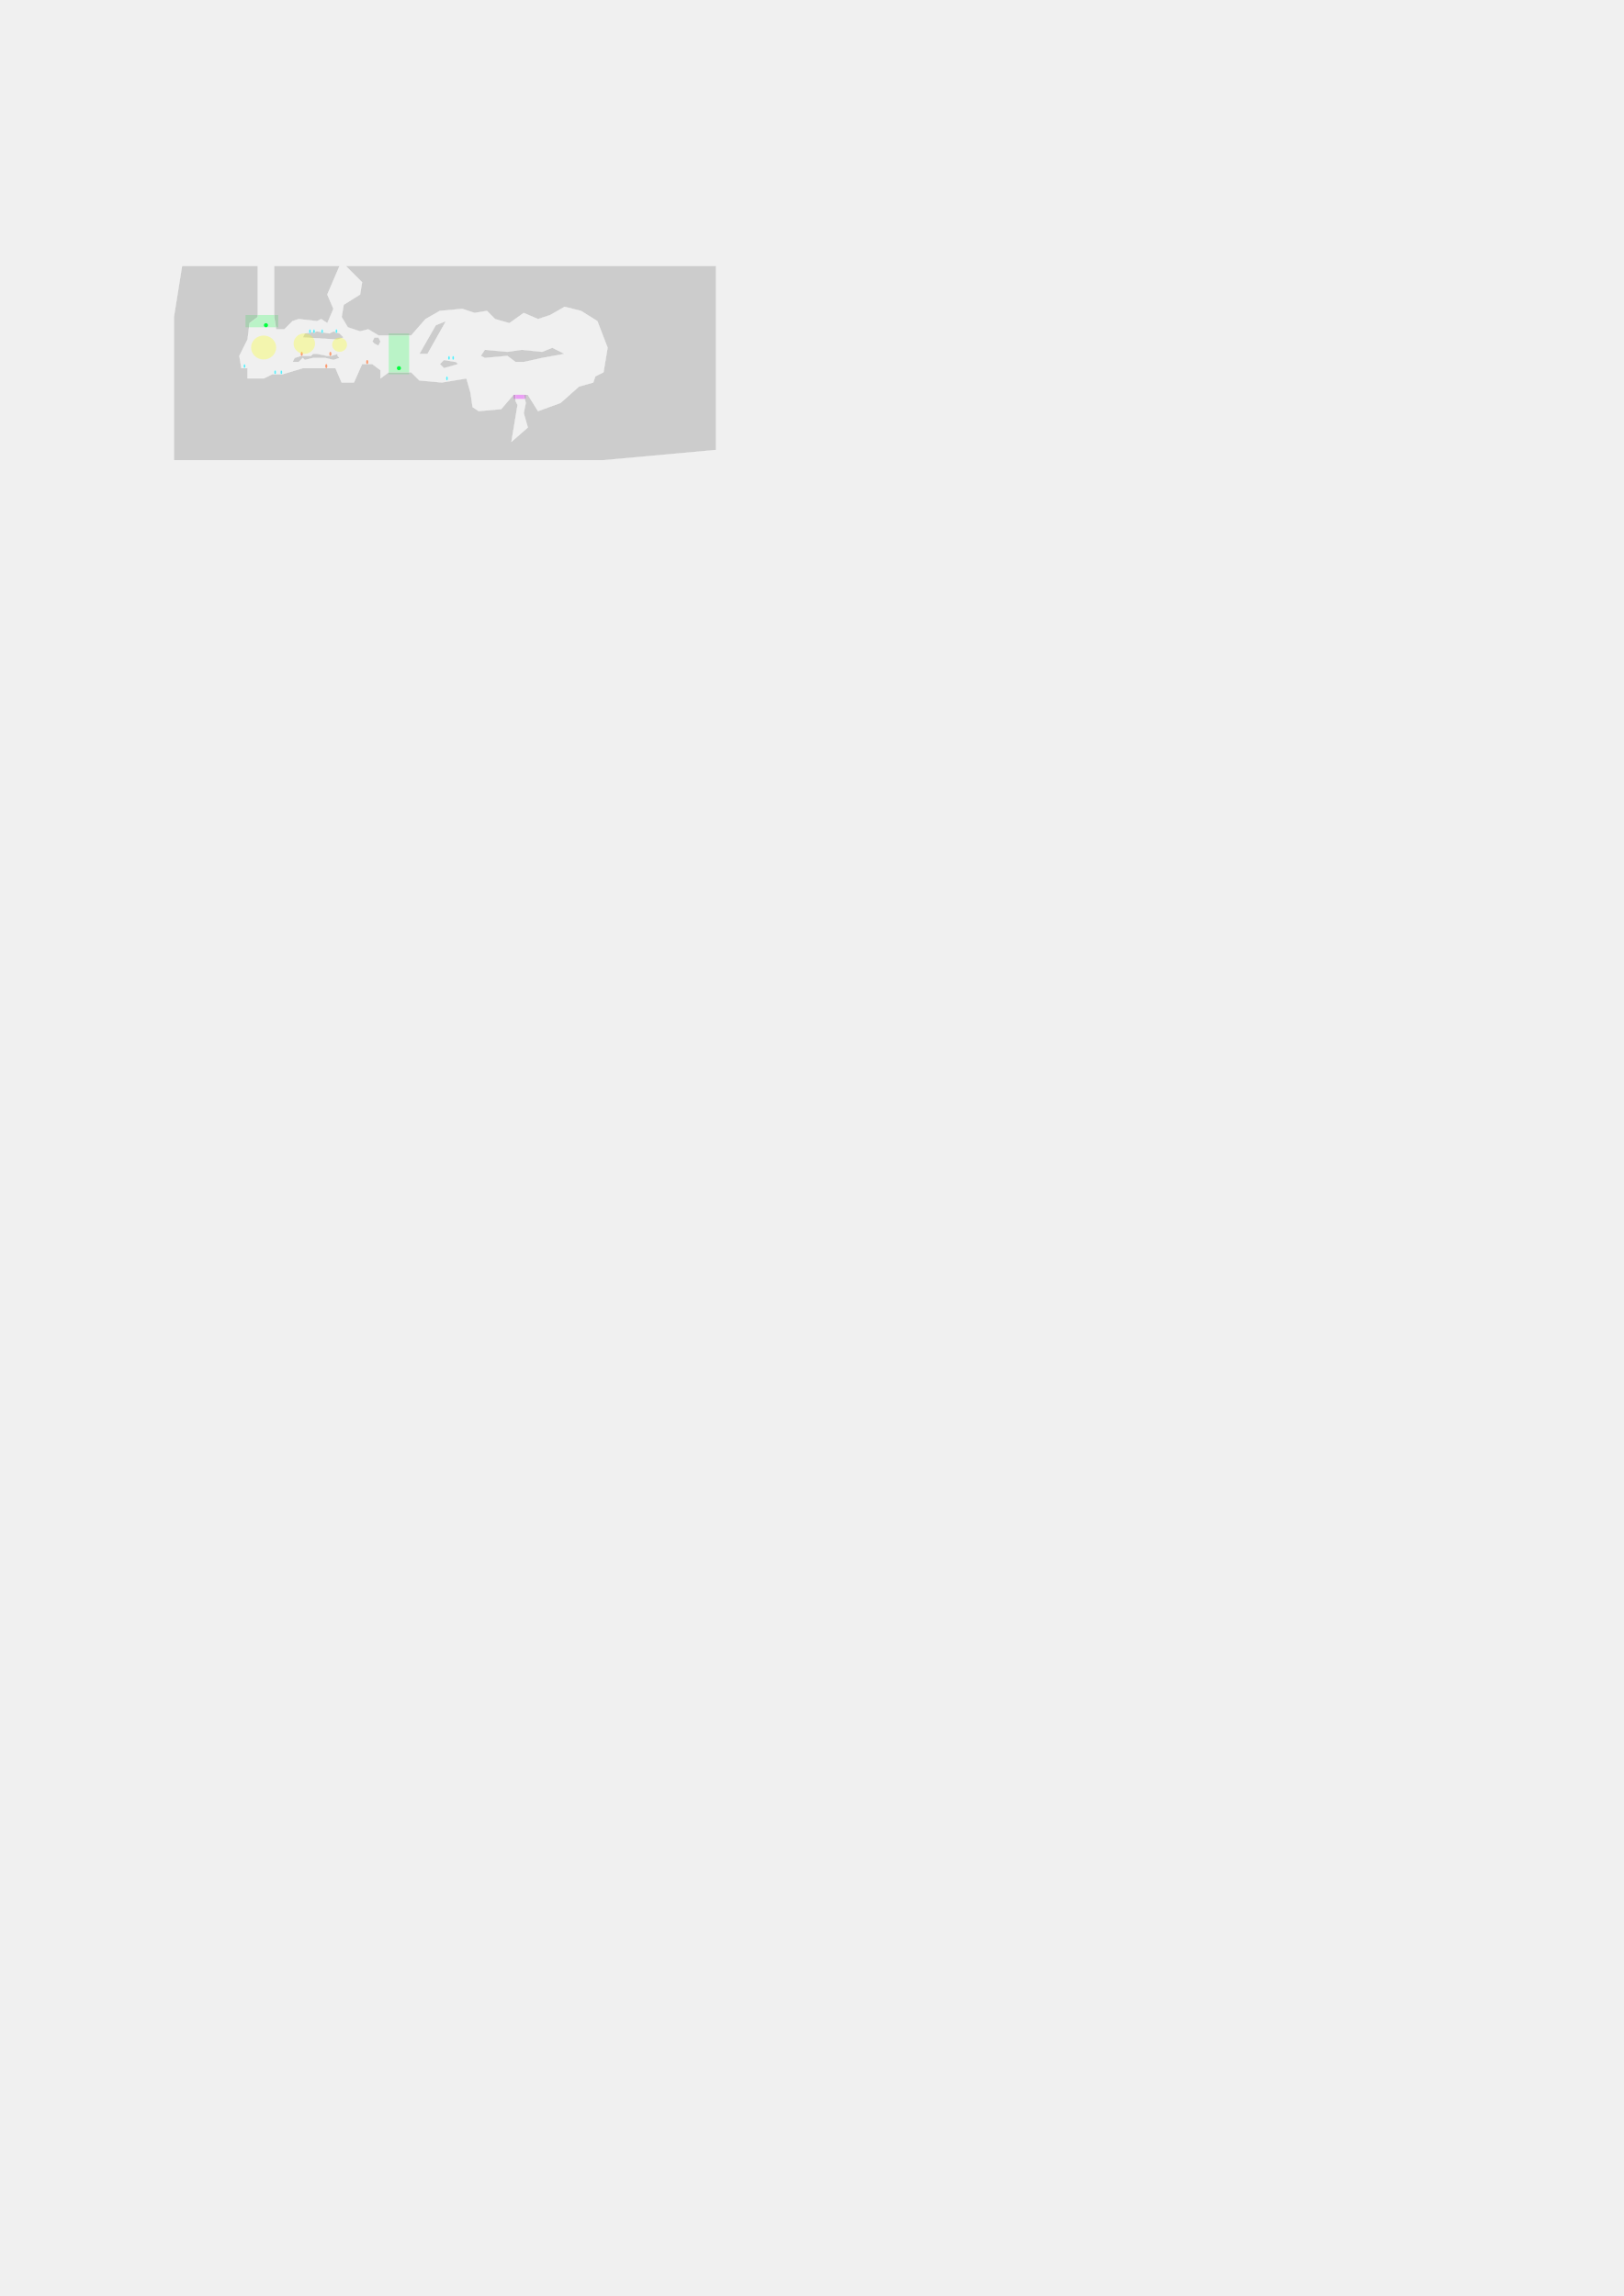
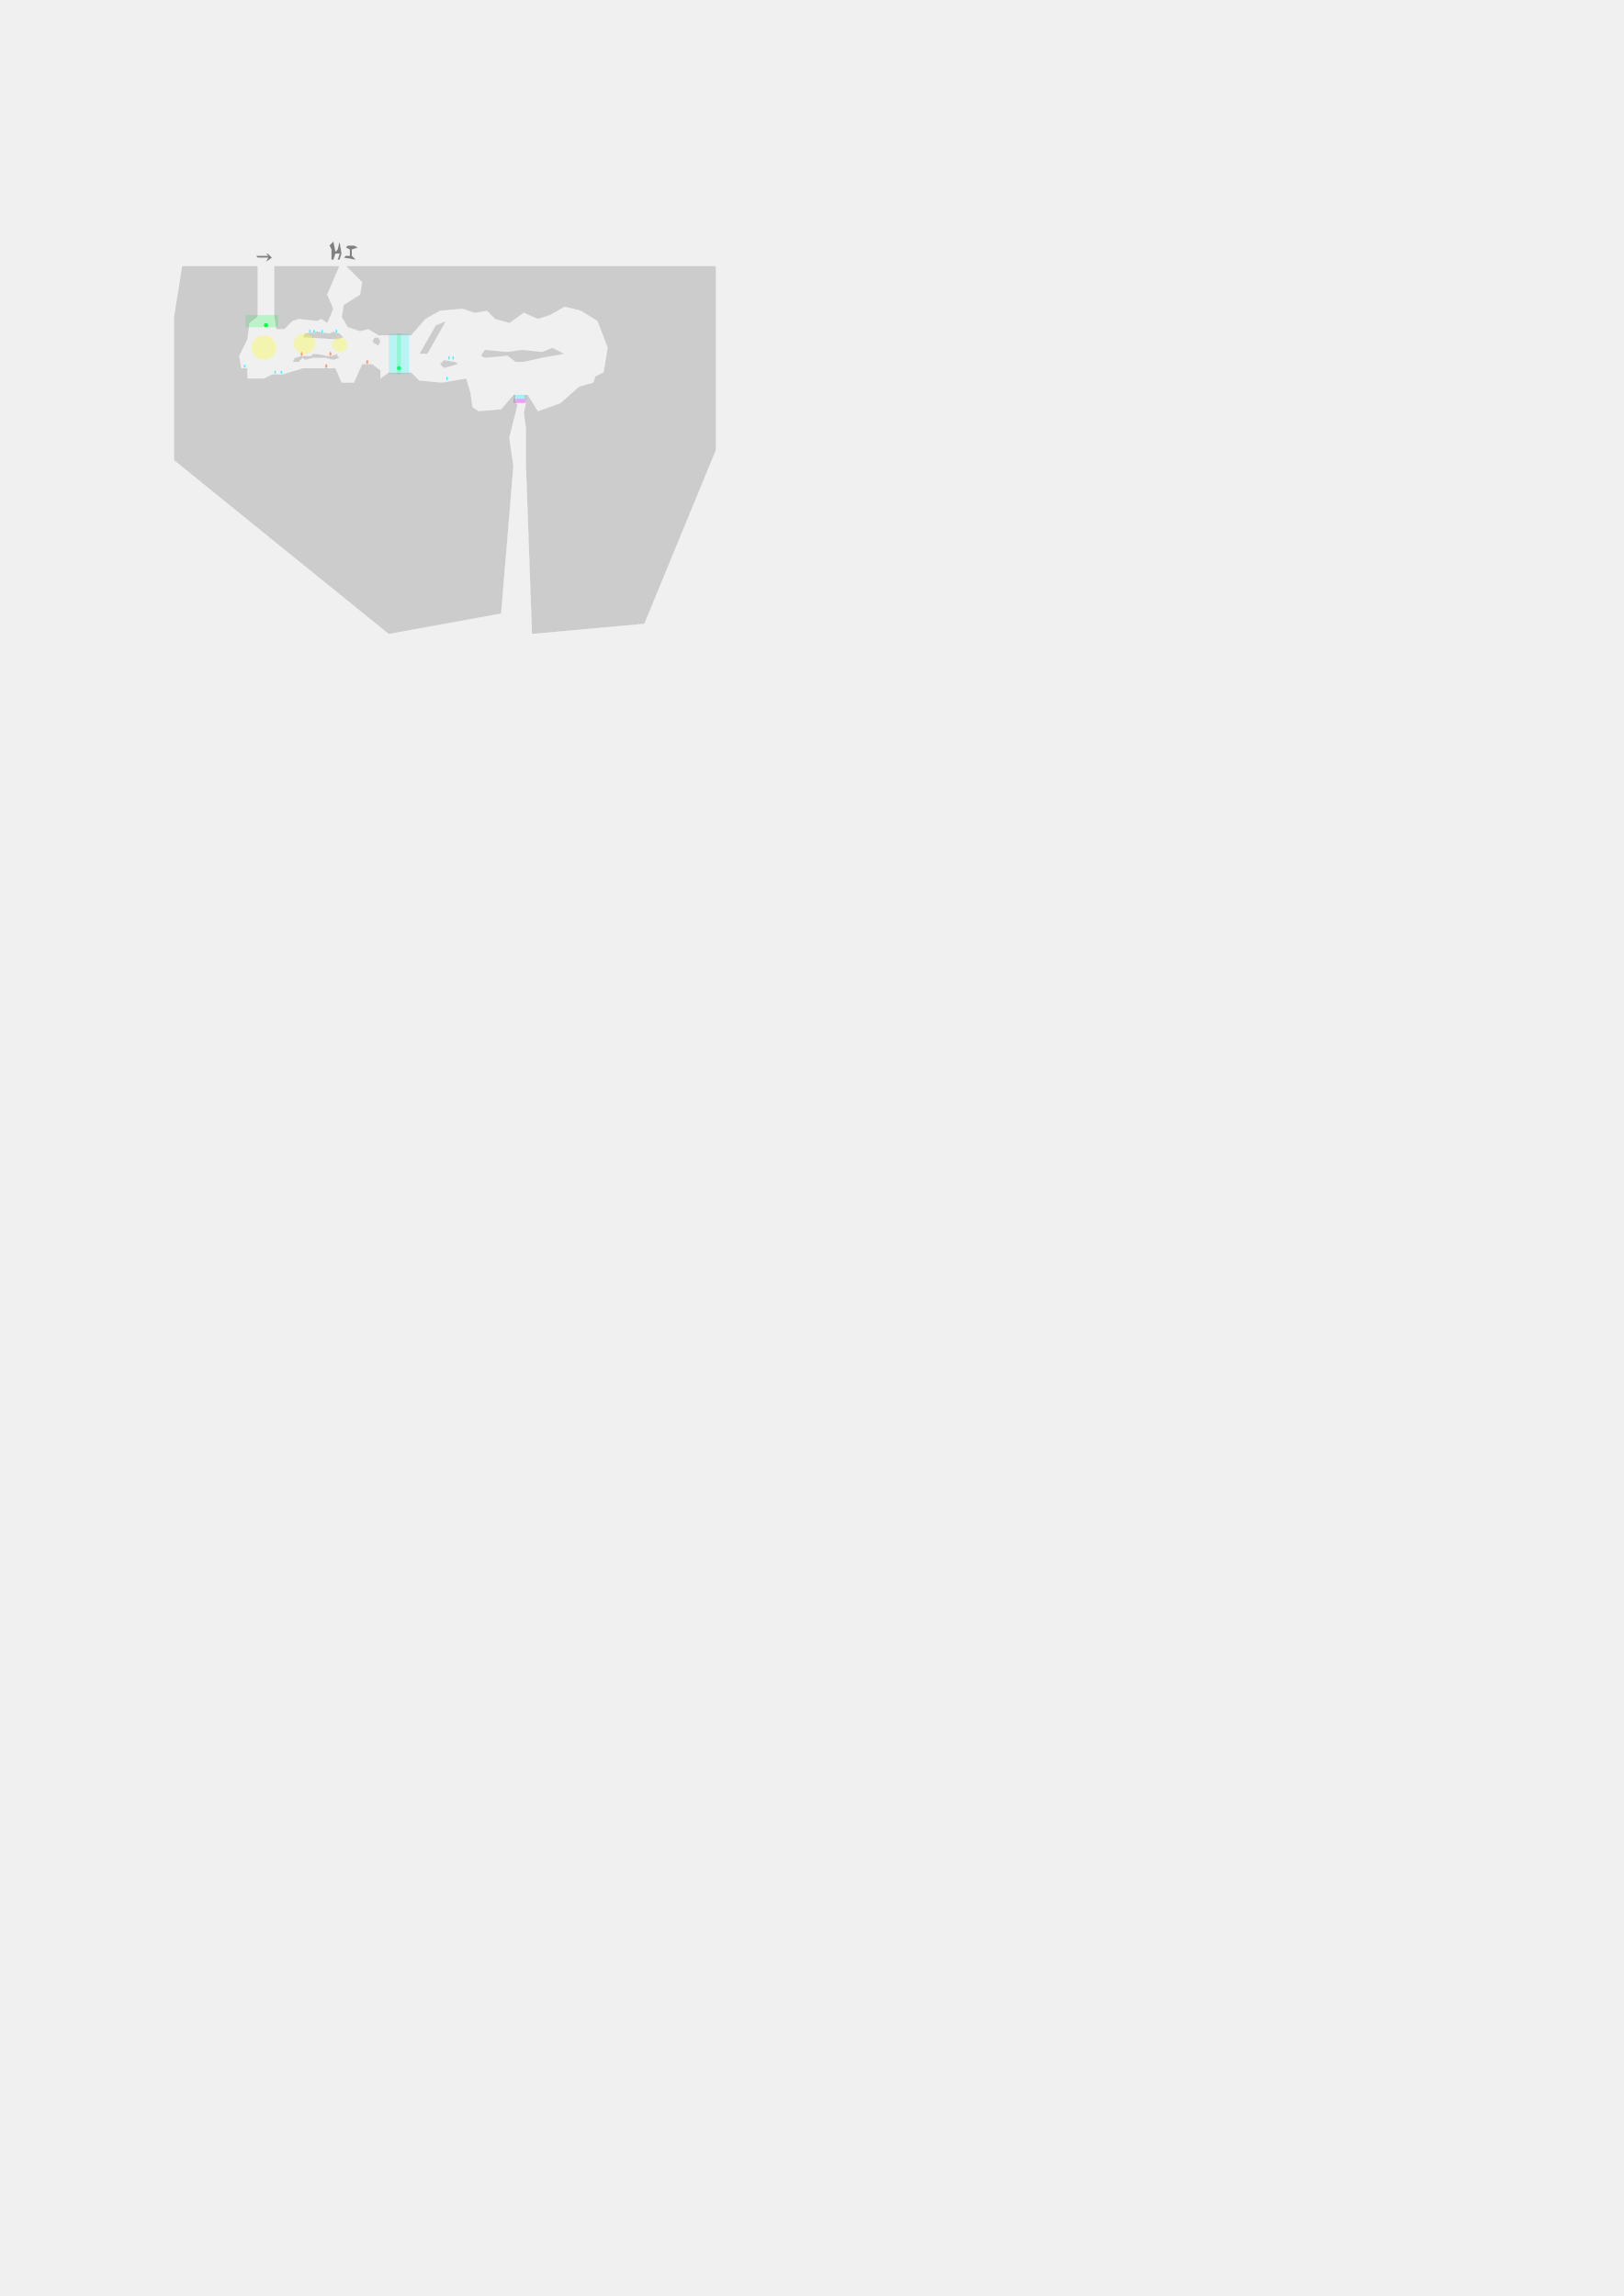
<svg xmlns="http://www.w3.org/2000/svg" width="793.701" height="1122.52" viewBox="0 0 793.701 1122.52" version="1.1" id="svg5">
  <defs id="defs2" />
  <g id="layer1">
    <rect style="fill:#00ff3d;fill-opacity:0.226;fill-rule:evenodd;stroke:none;stroke-width:0.37;stroke-opacity:1" id="check_0_rect1797" width="16" height="6" x="120" y="154" />
    <circle style="fill:#00ff3d;fill-opacity:1;fill-rule:evenodd;stroke:none;stroke-width:0.378" id="player_0_path452" cx="130" cy="159" r="1" />
    <circle style="fill:#00ff3d;fill-opacity:1;fill-rule:evenodd;stroke:none;stroke-width:0.378" id="player_2_path452-6" cx="195" cy="180" r="1" />
-     <rect style="fill:#00ff3d;fill-opacity:0.226;fill-rule:evenodd;stroke:none;stroke-width:0.535;stroke-opacity:1" id="check_2_rect1797-3" width="10" height="20" x="190" y="163" />
-     <rect style="fill:#e200ff;fill-opacity:0.337;fill-rule:evenodd;stroke:none;stroke-width:0.132;stroke-opacity:1;stroke-dasharray:none" id="exit_rect1797-3-7" width="6" height="2" x="251" y="193" />
-     <path id="path2497" style="opacity:1;vector-effect:none;fill:#8f8f8f;fill-opacity:0.362;fill-rule:evenodd;stroke:#ffffff;stroke-width:0.1;stroke-linecap:butt;stroke-linejoin:miter;stroke-miterlimit:4;stroke-dasharray:none;stroke-dashoffset:0;stroke-opacity:1" d="M 89,130 85,155 V 205 225 H 230 295 L 350,220 V 130 H 295 169 L 174,135 177,138 176,144 168,149 167,155 170,160 176,162 180,161 185,164 H 189 201 L 208,156 215,152 226,151 232,153 238,152 242,156 249,158 256,153 263,156 269,154 276,150 284,152 292,157 297,170 295,182 291,184 290,187 283,189 274,197 263,201 258,193 H 256 L 257,197 256,202 258,209 250,216 253,198 252,196 V 193 L 251,193 245,200 234,201 231,199 230,192 228,185 216,187 205,186 201,182 H 190 L 186,185 V 181 L 182,178 H 177 L 173,187 H 167 L 164,180 H 148 L 138,183 H 133 L 129,185 H 121 V 180 H 118 L 117,174 121,166 122,158 126,155 V 130 Z" />
+     <rect style="fill:#00ff3d;fill-opacity:0.226;fill-rule:evenodd;stroke:none;stroke-width:0.239;stroke-opacity:1" id="check_2_rect1797-3" width="2" height="20" x="194" y="163" />
+     <rect style="fill:#00fffe;fill-opacity:0.226;fill-rule:evenodd;stroke:none;stroke-width:0.535;stroke-opacity:1" id="door_rect1797-3-3" width="10" height="20" x="190" y="163" />
+     <rect style="fill:#00fbff;fill-opacity:0.337;fill-rule:evenodd;stroke:none;stroke-width:0.132;stroke-opacity:1;stroke-dasharray:none" id="door_rect1797-3-7" width="6" height="2" x="251" y="193" />
+     <rect style="fill:#e200ff;fill-opacity:0.337;fill-rule:evenodd;stroke:none;stroke-width:0.132;stroke-dasharray:none;stroke-opacity:1" id="exit_second_rect1797-3-7-6" width="6" height="2" x="251" y="195" />
+     <path id="path2497" style="opacity:1;fill:#8f8f8f;fill-opacity:0.362;fill-rule:evenodd;stroke:#ffffff;stroke-width:0.1;stroke-linecap:butt;stroke-linejoin:miter;stroke-miterlimit:4;stroke-dasharray:none;stroke-dashoffset:0;stroke-opacity:1" d="M 89,130 85,155 V 205 225 L 190,310 245,300 251,228 249,214 253,198 252,196 V 193 H 251 L 245,200 234,201 231,199 230,192 228,185 216,187 205,186 201,182 H 190 L 186,185 V 181 L 182,178 H 177 L 173,187 H 167 L 164,180 H 148 L 138,183 H 133 L 129,185 H 121 V 180 H 118 L 117,174 121,166 122,158 126,155 V 130 Z M 169,130 174,135 177,138 176,144 168,149 167,155 170,160 176,162 180,161 185,164 H 189 201 L 208,156 215,152 226,151 232,153 238,152 242,156 249,158 256,153 263,156 269,154 276,150 284,152 292,157 297,170 295,182 291,184 290,187 283,189 274,197 263,201 258,193 H 256 L 257,197 256,202 257,209 V 226 L 260,310 315,305 350,220 V 130 H 295 Z" />
    <ellipse style="font-variation-settings:normal;fill:#ff8249;fill-opacity:0.766;fill-rule:evenodd;stroke:none;stroke-width:0.132;stroke-linecap:butt;stroke-linejoin:miter;stroke-miterlimit:4;stroke-dasharray:none;stroke-dashoffset:0;stroke-opacity:1;stop-color:#000000" id="spew_path2937-02-7" cx="179.5" cy="177" rx="0.5" ry="1" />
    <path style="opacity:1;vector-effect:none;fill:#8f8f8f;fill-opacity:0.362;fill-rule:evenodd;stroke:#ffffff;stroke-width:0.1;stroke-linecap:butt;stroke-linejoin:miter;stroke-miterlimit:4;stroke-dasharray:none;stroke-dashoffset:0;stroke-opacity:1;font-variation-settings:normal;-inkscape-stroke:none;stop-color:#000000;stop-opacity:1" d="M 134,130 V 155 L 135,161 H 139 L 143,157 146,156 155,157 157,156 160,158 163,151 160,144 166,130 Z" id="path2511" />
    <path style="opacity:1;vector-effect:none;fill:#8f8f8f;fill-opacity:0.362;fill-rule:evenodd;stroke:#ffffff;stroke-width:0.1;stroke-linecap:butt;stroke-linejoin:miter;stroke-miterlimit:4;stroke-dasharray:none;stroke-dashoffset:0;stroke-opacity:1;font-variation-settings:normal;-inkscape-stroke:none;stop-color:#000000;stop-opacity:1" d="M 148,175 147,176 146,177 H 143 L 144,175 147,174 H 152 L 153,173 H 155 L 160,174 H 162 L 165,173 V 174 L 166,175 163,176 159,175 H 153 L 149,176 Z" id="path2708" />
    <path style="opacity:1;vector-effect:none;fill:#8f8f8f;fill-opacity:0.362;fill-rule:evenodd;stroke:#ffffff;stroke-width:0.1;stroke-linecap:butt;stroke-linejoin:miter;stroke-miterlimit:4;stroke-dasharray:none;stroke-dashoffset:0;stroke-opacity:1;font-variation-settings:normal;-inkscape-stroke:none;stop-color:#000000;stop-opacity:1" d="M 148,165 149,163 155,162 161,163 163,162 166,163 168,165 165,166 Z" id="path2710" />
    <path style="opacity:1;vector-effect:none;fill:#8f8f8f;fill-opacity:0.362;fill-rule:evenodd;stroke:#ffffff;stroke-width:0.1;stroke-linecap:butt;stroke-linejoin:miter;stroke-miterlimit:4;stroke-dasharray:none;stroke-dashoffset:0;stroke-opacity:1;font-variation-settings:normal;-inkscape-stroke:none;stop-color:#000000;stop-opacity:1" d="M 182,167 183,165 H 185 L 186,167 185,169 183,168 Z" id="path2747" />
    <path style="opacity:1;vector-effect:none;fill:#8f8f8f;fill-opacity:0.362;fill-rule:evenodd;stroke:#ffffff;stroke-width:0.1;stroke-linecap:butt;stroke-linejoin:miter;stroke-miterlimit:4;stroke-dasharray:none;stroke-dashoffset:0;stroke-opacity:1;font-variation-settings:normal;-inkscape-stroke:none;stop-color:#000000;stop-opacity:1" d="M 217,180 215,178 217,176 223,177 224,178 Z" id="path2759" />
    <path style="opacity:1;vector-effect:none;fill:#8f8f8f;fill-opacity:0.362;fill-rule:evenodd;stroke:#ffffff;stroke-width:0.1;stroke-linecap:butt;stroke-linejoin:miter;stroke-miterlimit:4;stroke-dasharray:none;stroke-dashoffset:0;stroke-opacity:1;font-variation-settings:normal;-inkscape-stroke:none;stop-color:#000000;stop-opacity:1" d="M 205,173 213,159 218,157 209,173 Z" id="path2771" />
    <path style="opacity:1;vector-effect:none;fill:#8f8f8f;fill-opacity:0.362;fill-rule:evenodd;stroke:#ffffff;stroke-width:0.1;stroke-linecap:butt;stroke-linejoin:miter;stroke-miterlimit:4;stroke-dasharray:none;stroke-dashoffset:0;stroke-opacity:1;font-variation-settings:normal;-inkscape-stroke:none;stop-color:#000000;stop-opacity:1" d="M 235,174 237,171 248,172 255,171 265,172 270,170 276,173 265,175 256,177 H 252 L 248,174 237,175 Z" id="path2783" />
    <ellipse style="font-variation-settings:normal;opacity:1;fill:#00edff;fill-opacity:0.626;fill-rule:evenodd;stroke:#ffffff;stroke-width:0.132;stroke-linecap:butt;stroke-linejoin:miter;stroke-miterlimit:4;stroke-dasharray:none;stroke-dashoffset:0;stroke-opacity:1;stop-color:#000000;stop-opacity:1" id="crystal_path2937" cx="134.5" cy="182" rx="0.5" ry="1" />
    <ellipse style="font-variation-settings:normal;fill:#ff8249;fill-opacity:0.766;fill-rule:evenodd;stroke:none;stroke-width:0.132;stroke-linecap:butt;stroke-linejoin:miter;stroke-miterlimit:4;stroke-dasharray:none;stroke-dashoffset:0;stroke-opacity:1;stop-color:#000000" id="spew_path2937-02" cx="147.5" cy="173" rx="0.5" ry="1" />
    <ellipse style="font-variation-settings:normal;fill:#ff8249;fill-opacity:0.766;fill-rule:evenodd;stroke:none;stroke-width:0.132;stroke-linecap:butt;stroke-linejoin:miter;stroke-miterlimit:4;stroke-dasharray:none;stroke-dashoffset:0;stroke-opacity:1;stop-color:#000000" id="spew_path2937-02-3" cx="161.5" cy="173" rx="0.5" ry="1" />
    <ellipse style="font-variation-settings:normal;fill:#00edff;fill-opacity:0.626;fill-rule:evenodd;stroke:#ffffff;stroke-width:0.132;stroke-linecap:butt;stroke-linejoin:miter;stroke-miterlimit:4;stroke-dasharray:none;stroke-dashoffset:0;stroke-opacity:1;stop-color:#000000" id="crystal_path2937-0" cx="137.5" cy="182" rx="0.5" ry="1" />
    <ellipse style="font-variation-settings:normal;fill:#00edff;fill-opacity:0.626;fill-rule:evenodd;stroke:#ffffff;stroke-width:0.132;stroke-linecap:butt;stroke-linejoin:miter;stroke-miterlimit:4;stroke-dasharray:none;stroke-dashoffset:0;stroke-opacity:1;stop-color:#000000" id="crystal_path2937-9" cx="119.5" cy="179" rx="0.5" ry="1" />
    <ellipse style="font-variation-settings:normal;fill:#00edff;fill-opacity:0.626;fill-rule:evenodd;stroke:#ffffff;stroke-width:0.132;stroke-linecap:butt;stroke-linejoin:miter;stroke-miterlimit:4;stroke-dasharray:none;stroke-dashoffset:0;stroke-opacity:1;stop-color:#000000" id="crystal_path2937-3" cx="151.5" cy="162" rx="0.5" ry="1" />
    <ellipse style="font-variation-settings:normal;fill:#00edff;fill-opacity:0.626;fill-rule:evenodd;stroke:#ffffff;stroke-width:0.132;stroke-linecap:butt;stroke-linejoin:miter;stroke-miterlimit:4;stroke-dasharray:none;stroke-dashoffset:0;stroke-opacity:1;stop-color:#000000" id="crystal_path2937-6" cx="157.5" cy="162" rx="0.5" ry="1" />
    <ellipse style="font-variation-settings:normal;fill:#00edff;fill-opacity:0.626;fill-rule:evenodd;stroke:#ffffff;stroke-width:0.132;stroke-linecap:butt;stroke-linejoin:miter;stroke-miterlimit:4;stroke-dasharray:none;stroke-dashoffset:0;stroke-opacity:1;stop-color:#000000" id="crystal_path2937-06" cx="153.5" cy="162" rx="0.5" ry="1" />
    <ellipse style="font-variation-settings:normal;fill:#00edff;fill-opacity:0.626;fill-rule:evenodd;stroke:#ffffff;stroke-width:0.132;stroke-linecap:butt;stroke-linejoin:miter;stroke-miterlimit:4;stroke-dasharray:none;stroke-dashoffset:0;stroke-opacity:1;stop-color:#000000" id="crystal_path2937-2" cx="164.434" cy="161.934" rx="0.5" ry="1" />
    <ellipse style="font-variation-settings:normal;fill:#00edff;fill-opacity:0.626;fill-rule:evenodd;stroke:#ffffff;stroke-width:0.132;stroke-linecap:butt;stroke-linejoin:miter;stroke-miterlimit:4;stroke-dasharray:none;stroke-dashoffset:0;stroke-opacity:1;stop-color:#000000" id="crystal_path2937-2-3" cx="221.5" cy="175" rx="0.5" ry="1" />
    <ellipse style="font-variation-settings:normal;fill:#00edff;fill-opacity:0.626;fill-rule:evenodd;stroke:#ffffff;stroke-width:0.132;stroke-linecap:butt;stroke-linejoin:miter;stroke-miterlimit:4;stroke-dasharray:none;stroke-dashoffset:0;stroke-opacity:1;stop-color:#000000" id="crystal_path2937-2-6" cx="218.5" cy="185" rx="0.5" ry="1" />
    <ellipse style="font-variation-settings:normal;fill:#00edff;fill-opacity:0.626;fill-rule:evenodd;stroke:#ffffff;stroke-width:0.132;stroke-linecap:butt;stroke-linejoin:miter;stroke-miterlimit:4;stroke-dasharray:none;stroke-dashoffset:0;stroke-opacity:1;stop-color:#000000" id="crystal_path2937-2-7" cx="219.5" cy="175" rx="0.5" ry="1" />
    <ellipse style="font-variation-settings:normal;fill:#f7ff2f;fill-opacity:0.343;fill-rule:evenodd;stroke:none;stroke-width:1.12;stroke-linecap:butt;stroke-linejoin:miter;stroke-miterlimit:4;stroke-dasharray:none;stroke-dashoffset:0;stroke-opacity:1;stop-color:#000000" id="torch_path2937-61" cx="128.87" cy="169.904" rx="6.13" ry="5.848" />
    <ellipse style="font-variation-settings:normal;fill:#f7ff2f;fill-opacity:0.343;fill-rule:evenodd;stroke:none;stroke-width:0.958;stroke-linecap:butt;stroke-linejoin:miter;stroke-miterlimit:4;stroke-dasharray:none;stroke-dashoffset:0;stroke-opacity:1;stop-color:#000000" id="torch_path2937-61-7" cx="148.759" cy="168" rx="5.241" ry="5" />
    <ellipse style="font-variation-settings:normal;fill:#f7ff2f;fill-opacity:0.343;fill-rule:evenodd;stroke:none;stroke-width:0.663;stroke-linecap:butt;stroke-linejoin:miter;stroke-miterlimit:4;stroke-dasharray:none;stroke-dashoffset:0;stroke-opacity:1;stop-color:#000000" id="torch_path2937-61-7-9" cx="166" cy="168.537" rx="3.63" ry="3.463" />
    <ellipse style="font-variation-settings:normal;fill:#ff8249;fill-opacity:0.766;fill-rule:evenodd;stroke:none;stroke-width:0.132;stroke-linecap:butt;stroke-linejoin:miter;stroke-miterlimit:4;stroke-dasharray:none;stroke-dashoffset:0;stroke-opacity:1;stop-color:#000000" id="spew_path2937-02-5" cx="159.5" cy="179" rx="0.5" ry="1" />
+     <path style="opacity:1;vector-effect:none;fill:#808080;fill-opacity:1;fill-rule:evenodd;stroke:#ffffff;stroke-width:0.1;stroke-linecap:butt;stroke-linejoin:miter;stroke-miterlimit:4;stroke-dasharray:none;stroke-dashoffset:0;stroke-opacity:1" d="M 168,126 169,125 H 171 V 122 L 169,121 170,120 H 173 L 175,121 172,122 V 125 L 174,127 Z" id="path1214" />
+     <path style="opacity:1;vector-effect:none;fill:#808080;fill-opacity:1;fill-rule:evenodd;stroke:#ffffff;stroke-width:0.1;stroke-linecap:butt;stroke-linejoin:miter;stroke-miterlimit:4;stroke-dasharray:none;stroke-dashoffset:0;stroke-opacity:1" d="M 162,122 V 127 H 163 L 164,124 H 166 L 165,127 H 166 L 167,124 166,118 165,122 164,123 163,118 161,120 Z" id="path1216" />
+     <path style="opacity:1;vector-effect:none;fill:#808080;fill-opacity:1;fill-rule:evenodd;stroke:#ffffff;stroke-width:0.1;stroke-linecap:butt;stroke-linejoin:miter;stroke-miterlimit:4;stroke-dasharray:none;stroke-dashoffset:0;stroke-opacity:1" d="M 125,125 126,126 131,126 130,128 133,126 131,124 H 130 L 131,125 Z" id="path1316" />
  </g>
</svg>
